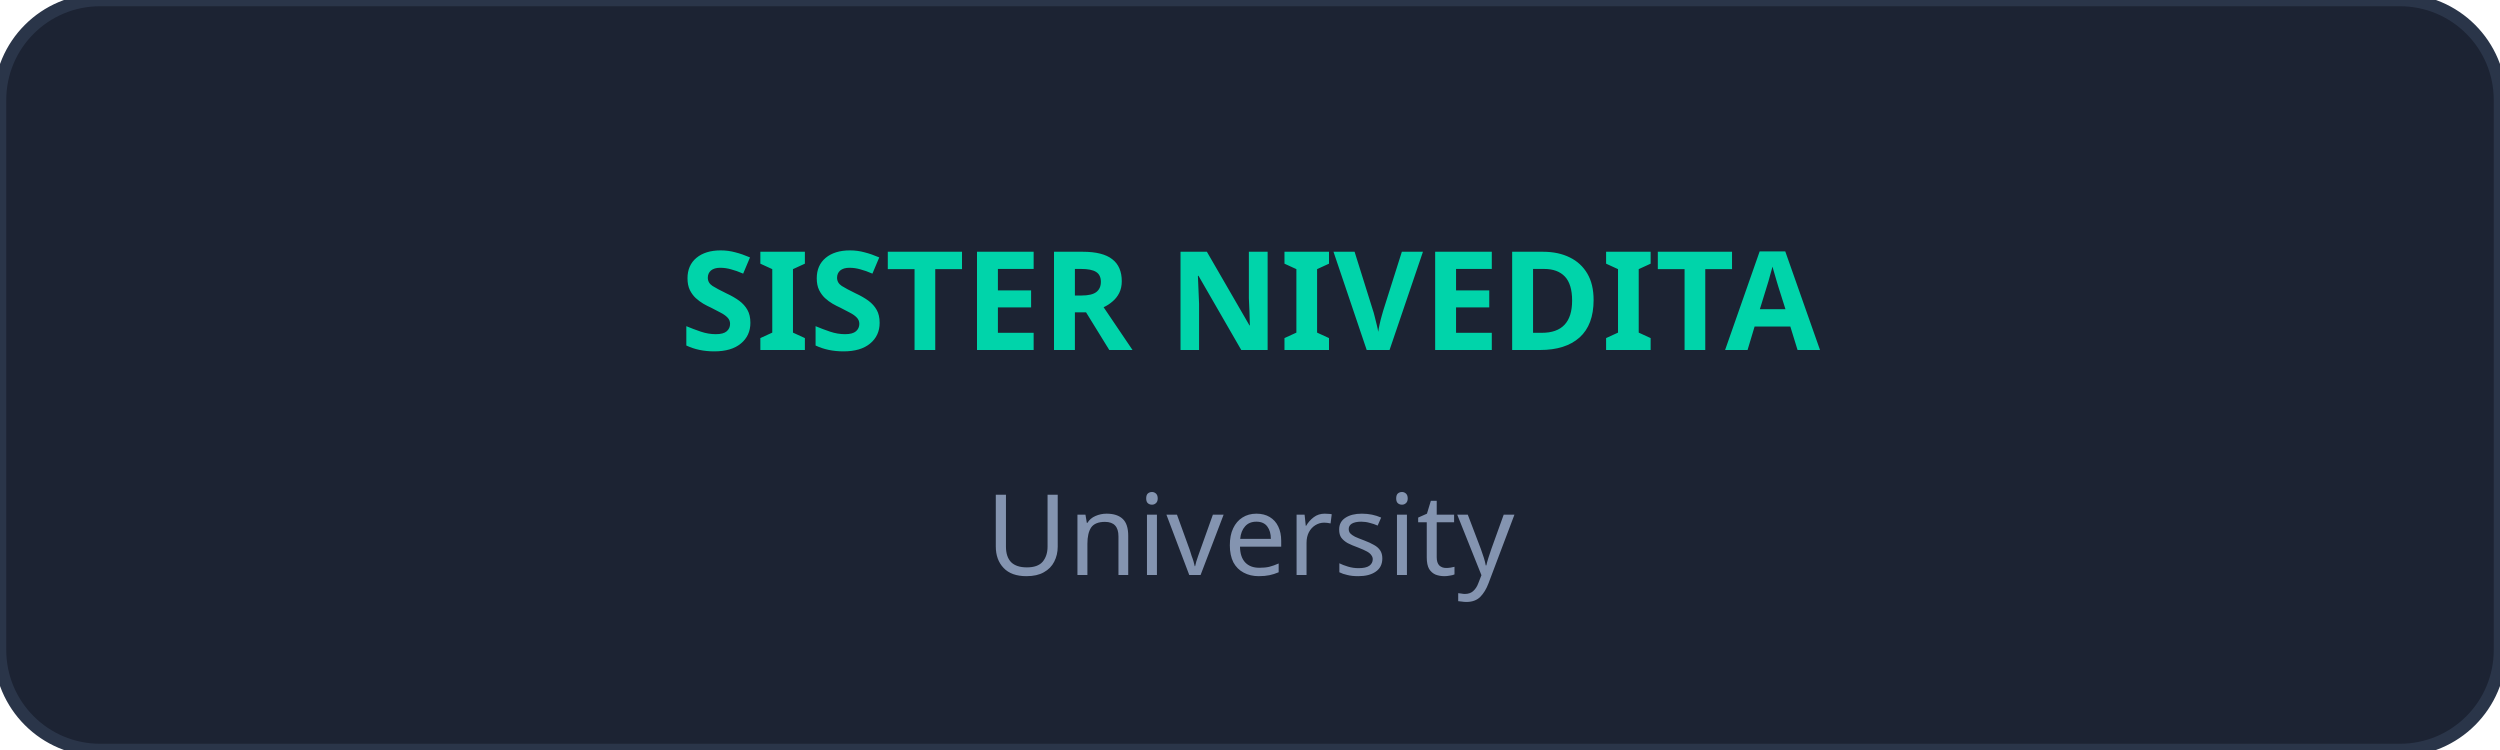
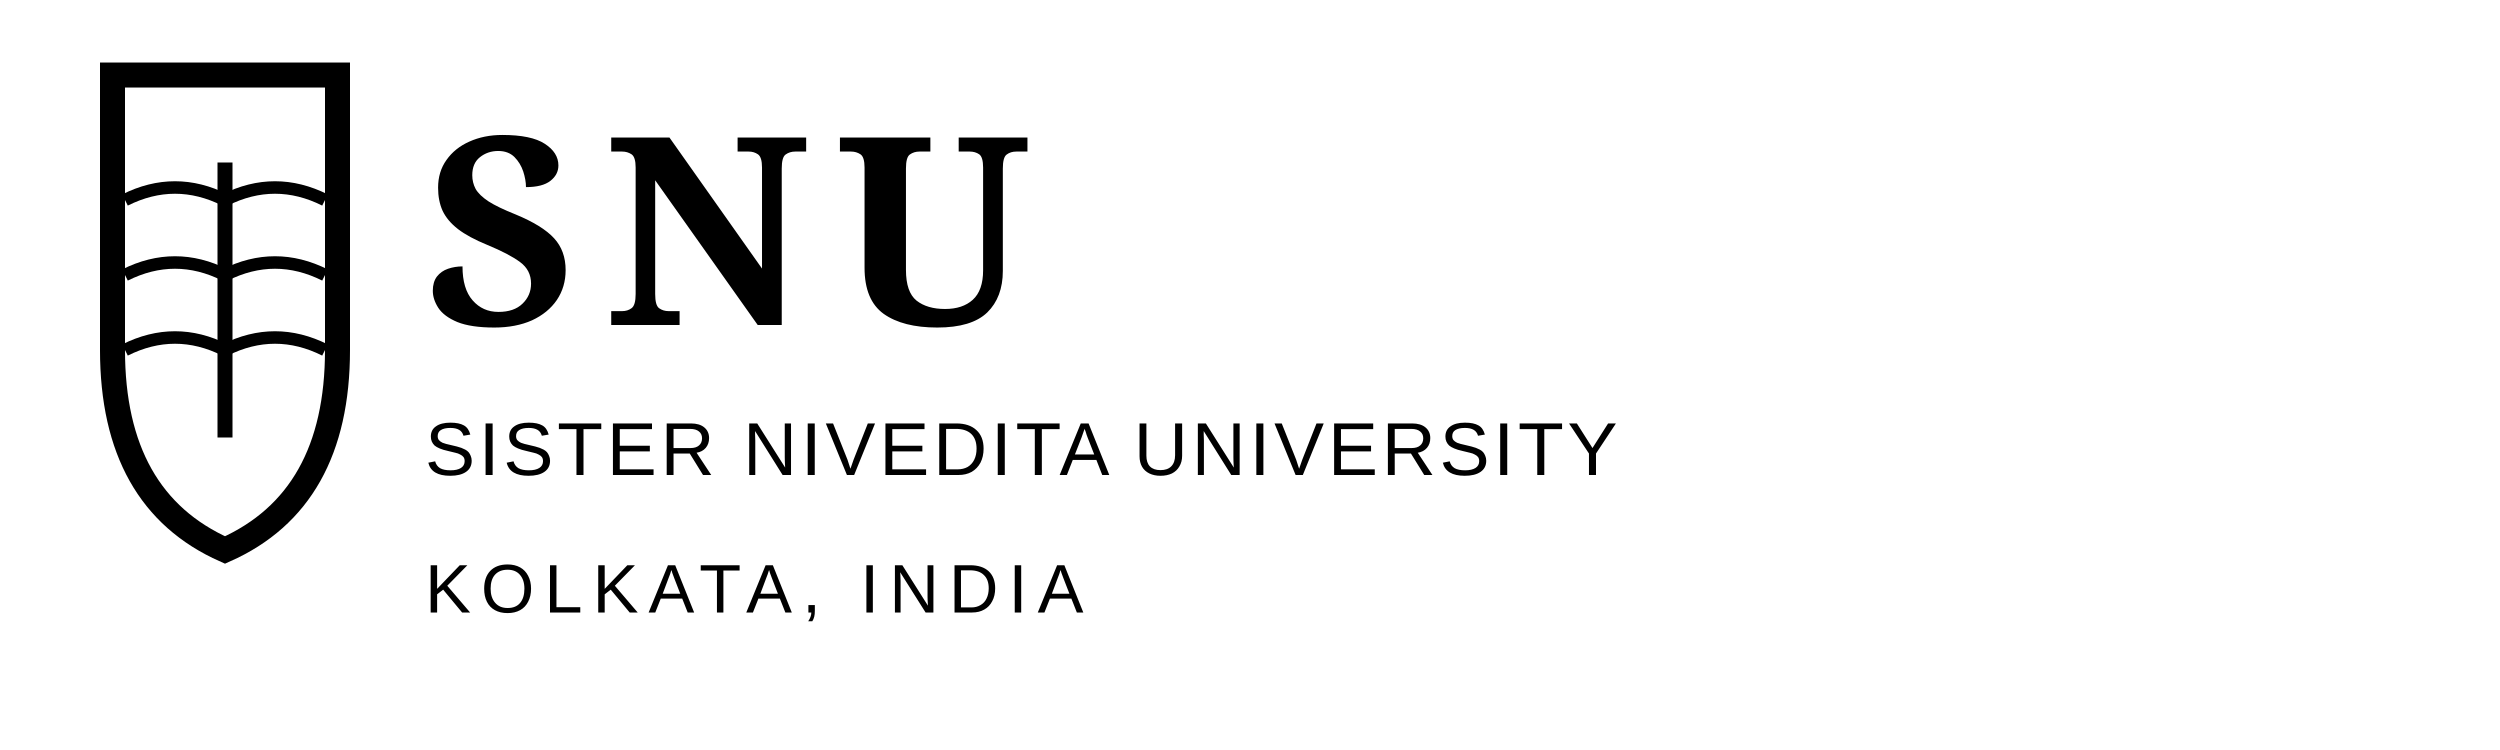
- <svg xmlns="http://www.w3.org/2000/svg" width="200" height="60" viewBox="0 0 200 60">
-   <rect width="200" height="60" rx="8" fill="#1c2333" stroke="#2a3549" stroke-width="1" />
-   <text x="100" y="28" text-anchor="middle" fill="#00d4aa" font-family="sans-serif" font-weight="800" font-size="11">SISTER NIVEDITA</text>
-   <text x="100" y="46" text-anchor="middle" fill="#8494b0" font-family="sans-serif" font-size="9">University</text>
+ <svg xmlns="http://www.w3.org/2000/svg" viewBox="0 0 200 60" fill="none">
+   <path d="M9,6 L27,6 L27,28 Q27,40 18,44 Q9,40 9,28 Z" fill="none" stroke="#000" stroke-width="2" />
+   <line x1="18" y1="13" x2="18" y2="35" stroke="#000" stroke-width="1.2" />
+   <path d="M10,16 Q14,14 18,16" fill="none" stroke="#000" stroke-width="1" />
+   <path d="M18,16 Q22,14 26,16" fill="none" stroke="#000" stroke-width="1" />
+   <path d="M10,22 Q14,20 18,22" fill="none" stroke="#000" stroke-width="1" />
+   <path d="M18,22 Q22,20 26,22" fill="none" stroke="#000" stroke-width="1" />
+   <path d="M10,28 Q14,26 18,28" fill="none" stroke="#000" stroke-width="1" />
+   <path d="M18,28 Q22,26 26,28" fill="none" stroke="#000" stroke-width="1" />
+   <text x="34" y="26" font-family="Georgia, serif" font-size="21" font-weight="700" letter-spacing="2" fill="#000">SNU</text>
+   <text x="34" y="38" font-family="Arial, sans-serif" font-size="6" fill="#000" letter-spacing="0.3">SISTER NIVEDITA UNIVERSITY</text>
+   <text x="34" y="49" font-family="Arial, sans-serif" font-size="5.5" fill="#000" letter-spacing="0.8">KOLKATA, INDIA</text>
</svg>
